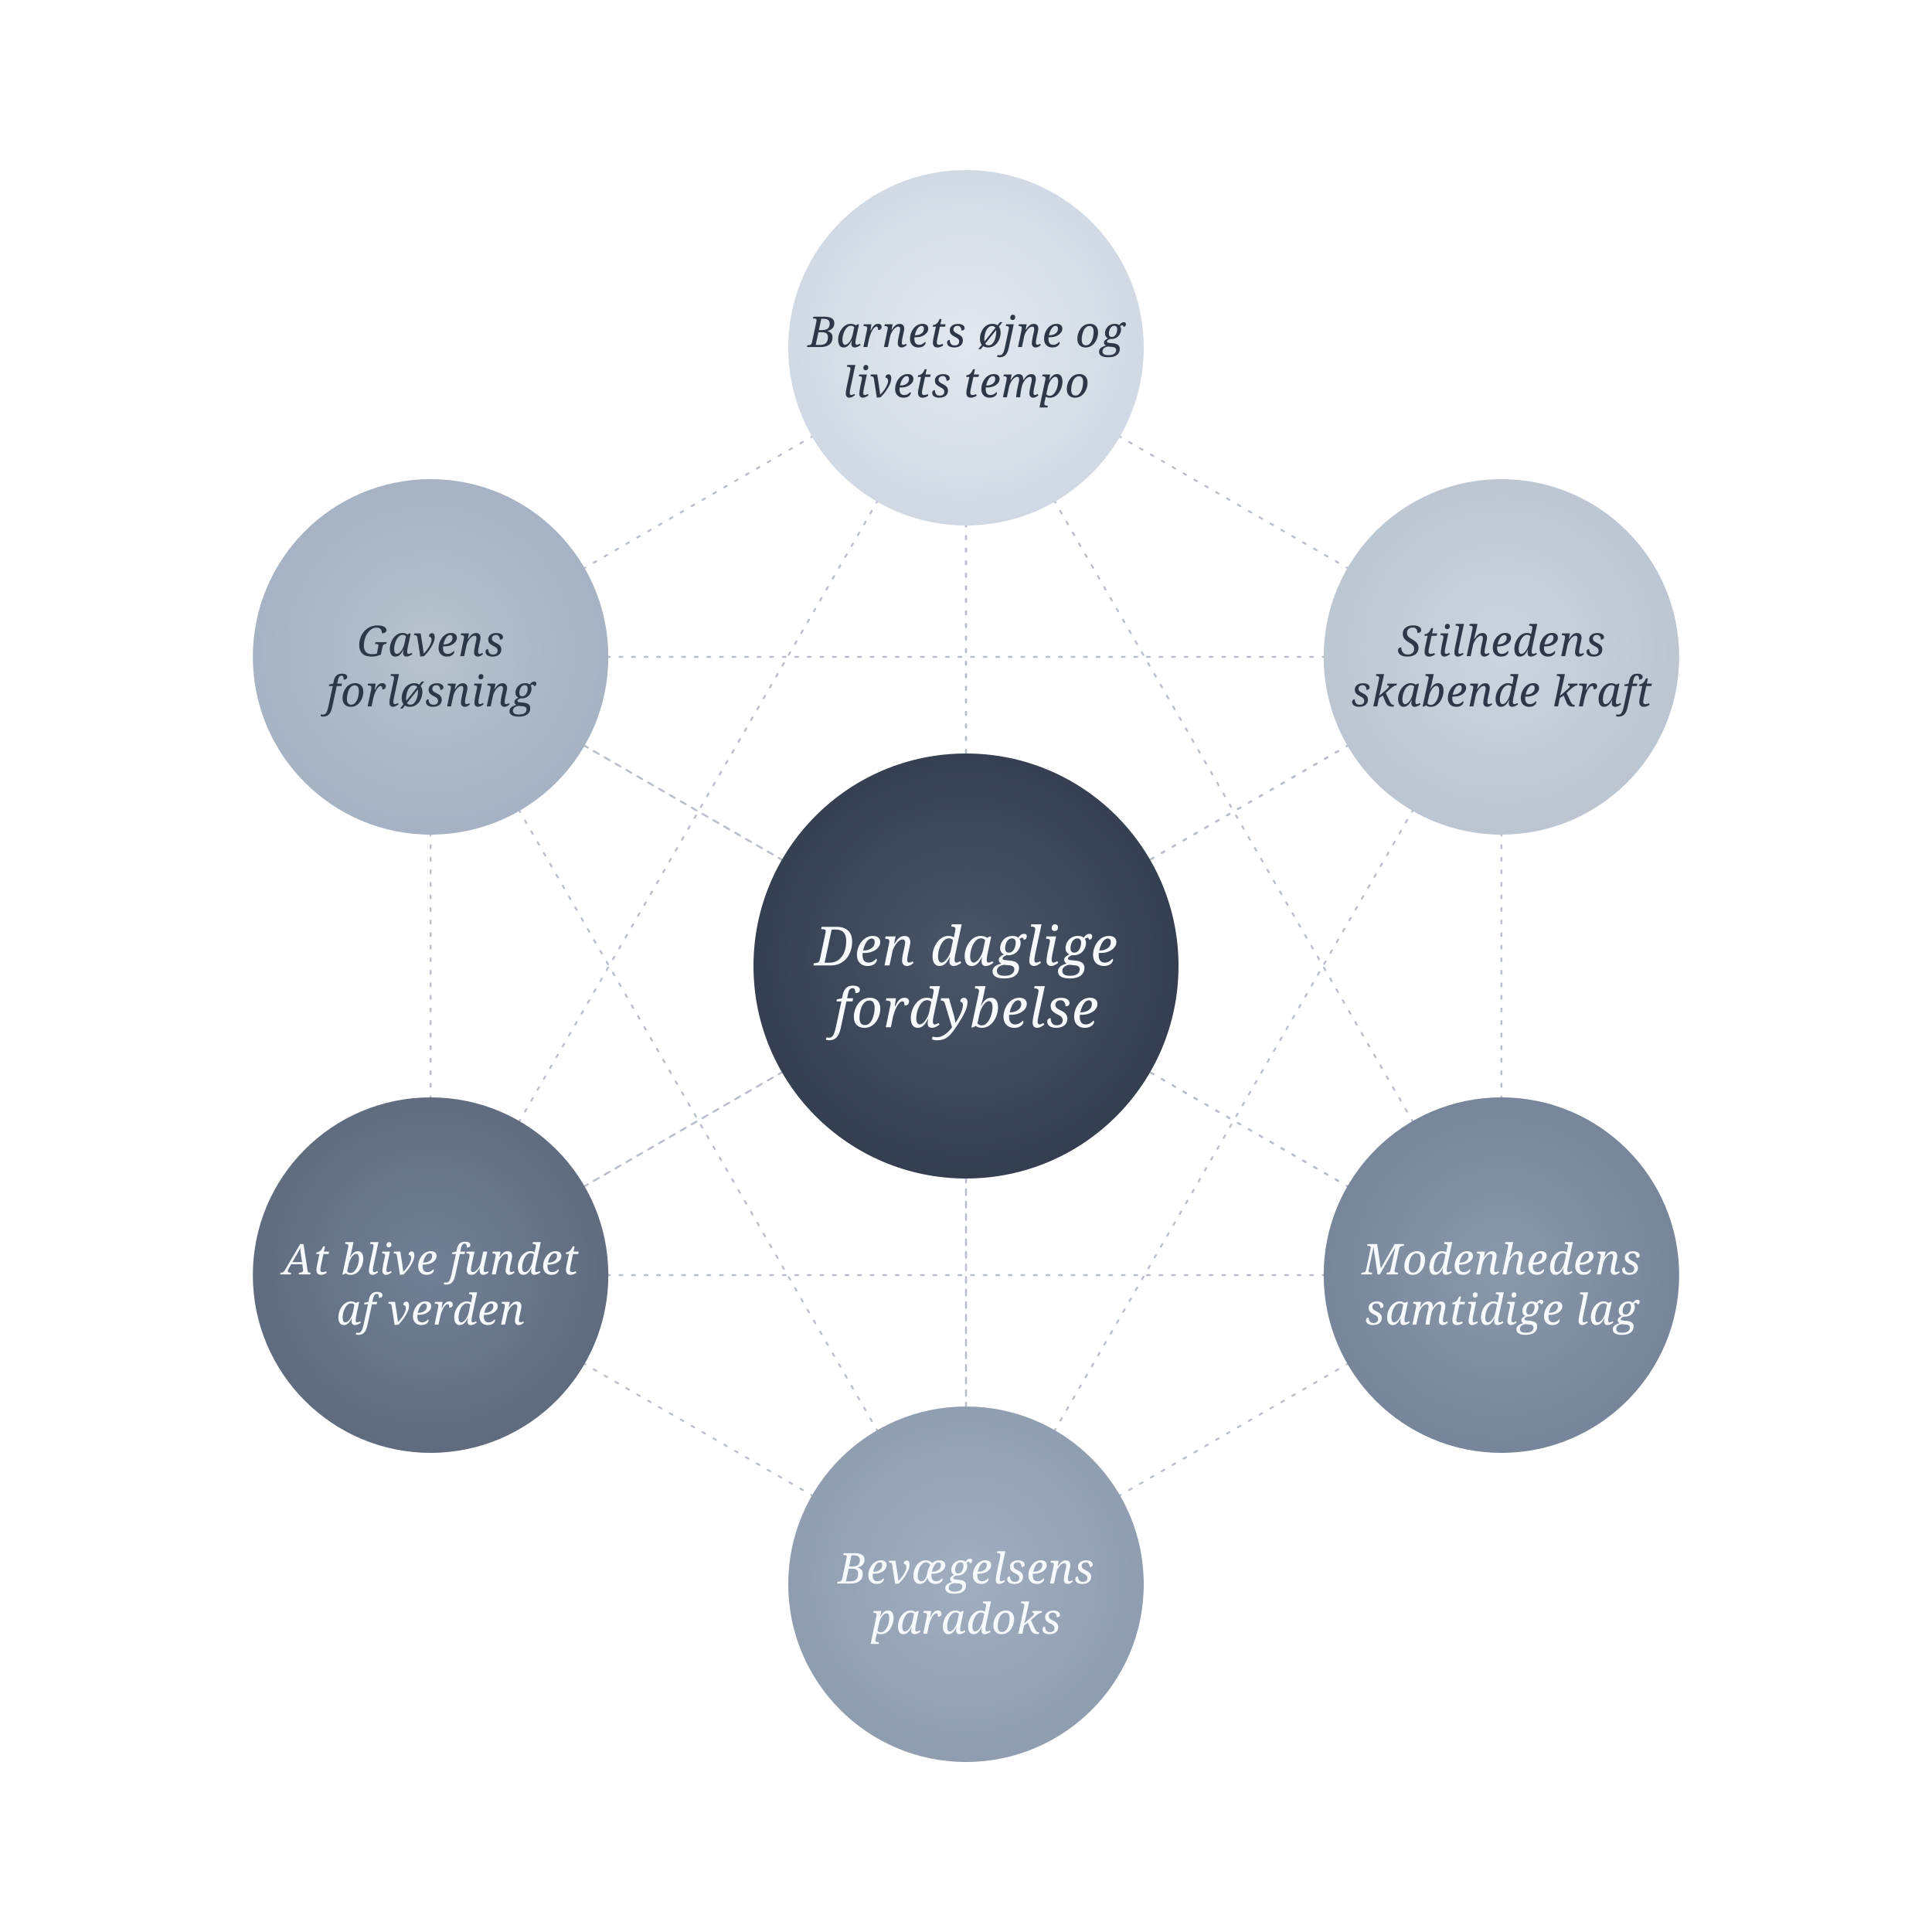
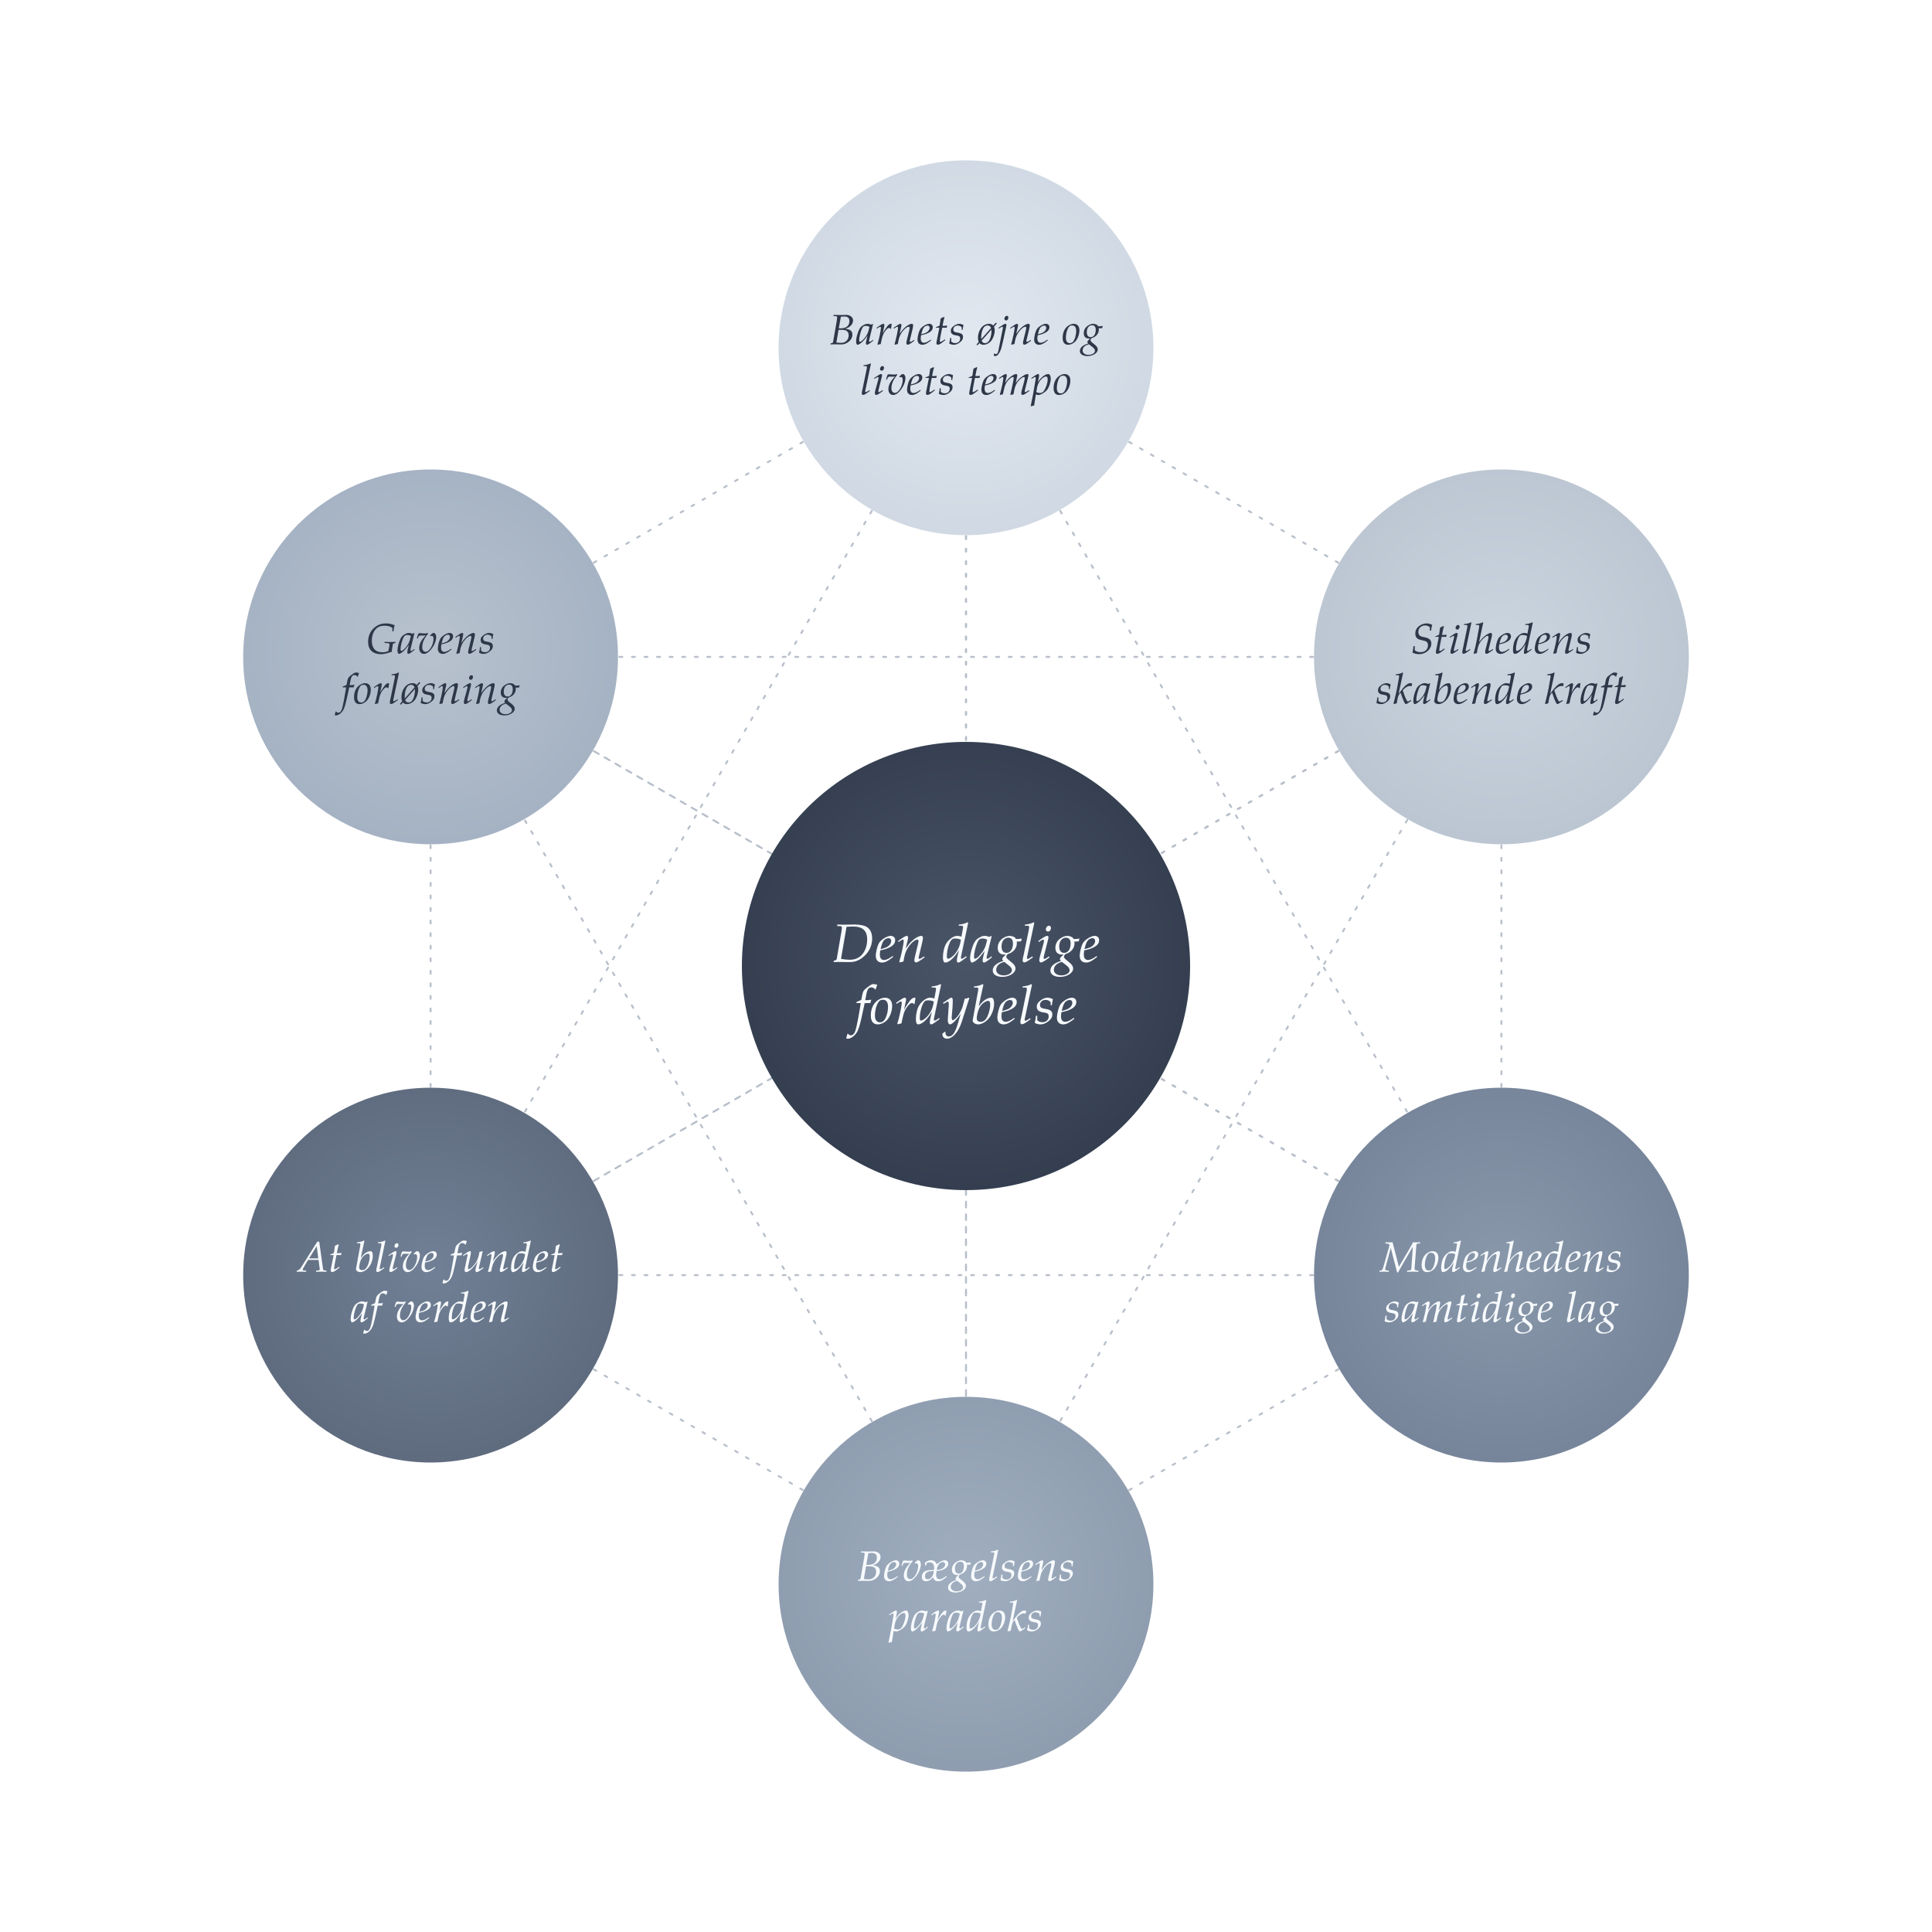
- <svg xmlns="http://www.w3.org/2000/svg" viewBox="0 0 1000 1000" style="font-family: 'Cormorant Garamond', serif;">
+ <svg xmlns="http://www.w3.org/2000/svg" viewBox="0 0 1000 1000" style="font-family: 'TeX Gyre Pagella', Palatino, serif;">
  <defs>
    <radialGradient id="g0" cx="50%" cy="48%" r="65%">
      <stop offset="0%" stop-color="#E2E8F0" />
      <stop offset="100%" stop-color="#CBD5E0" />
    </radialGradient>
    <radialGradient id="g1" cx="50%" cy="48%" r="65%">
      <stop offset="0%" stop-color="#CBD5E0" />
      <stop offset="100%" stop-color="#B8C2CE" />
    </radialGradient>
    <radialGradient id="g2" cx="50%" cy="48%" r="65%">
      <stop offset="0%" stop-color="#B8C2CE" />
      <stop offset="100%" stop-color="#A0AEC0" />
    </radialGradient>
    <radialGradient id="g3" cx="50%" cy="48%" r="65%">
      <stop offset="0%" stop-color="#A0AEC0" />
      <stop offset="100%" stop-color="#8A98AB" />
    </radialGradient>
    <radialGradient id="g4" cx="50%" cy="48%" r="65%">
      <stop offset="0%" stop-color="#8A98AB" />
      <stop offset="100%" stop-color="#718096" />
    </radialGradient>
    <radialGradient id="g5" cx="50%" cy="48%" r="65%">
      <stop offset="0%" stop-color="#718096" />
      <stop offset="100%" stop-color="#5A6678" />
    </radialGradient>
    <radialGradient id="g6" cx="50%" cy="48%" r="68%">
      <stop offset="0%" stop-color="#4A5568" />
      <stop offset="100%" stop-color="#2D3748" />
    </radialGradient>
  </defs>
  <g stroke="#718096" stroke-width="1" stroke-linecap="round" stroke-dasharray="1.5 5" fill="none" opacity="0.5">
    <line x1="500" y1="180" x2="500" y2="500" />
    <line x1="777.13" y1="340" x2="500" y2="500" />
    <line x1="777.13" y1="660" x2="500" y2="500" />
    <line x1="500" y1="820" x2="500" y2="500" />
    <line x1="222.87" y1="660" x2="500" y2="500" />
    <line x1="222.87" y1="340" x2="500" y2="500" />
    <line x1="500" y1="180" x2="777.13" y2="340" />
    <line x1="500" y1="180" x2="777.13" y2="660" />
    <line x1="500" y1="180" x2="500" y2="820" />
    <line x1="500" y1="180" x2="222.87" y2="660" />
    <line x1="500" y1="180" x2="222.87" y2="340" />
    <line x1="777.13" y1="340" x2="777.13" y2="660" />
    <line x1="777.13" y1="340" x2="500" y2="820" />
    <line x1="777.13" y1="340" x2="222.87" y2="660" />
    <line x1="777.13" y1="340" x2="222.87" y2="340" />
    <line x1="777.13" y1="660" x2="500" y2="820" />
    <line x1="777.13" y1="660" x2="222.87" y2="660" />
    <line x1="777.13" y1="660" x2="222.87" y2="340" />
    <line x1="500" y1="820" x2="222.87" y2="660" />
    <line x1="500" y1="820" x2="222.87" y2="340" />
    <line x1="222.87" y1="660" x2="222.87" y2="340" />
  </g>
-   <circle cx="500" cy="180" r="92" fill="url(#g0)" />
-   <circle cx="777.13" cy="340" r="92" fill="url(#g1)" />
-   <circle cx="777.13" cy="660" r="92" fill="url(#g4)" />
-   <circle cx="500" cy="820" r="92" fill="url(#g3)" />
-   <circle cx="222.87" cy="660" r="92" fill="url(#g5)" />
-   <circle cx="222.87" cy="340" r="92" fill="url(#g2)" />
-   <circle cx="500" cy="500" r="110" fill="url(#g6)" />
+   <circle cx="500" cy="180" r="97" fill="url(#g0)" />
+   <circle cx="777.13" cy="340" r="97" fill="url(#g1)" />
+   <circle cx="777.13" cy="660" r="97" fill="url(#g4)" />
+   <circle cx="500" cy="820" r="97" fill="url(#g3)" />
+   <circle cx="222.87" cy="660" r="97" fill="url(#g5)" />
+   <circle cx="222.87" cy="340" r="97" fill="url(#g2)" />
+   <circle cx="500" cy="500" r="116" fill="url(#g6)" />
  <g font-style="italic" font-weight="500" text-anchor="middle" dominant-baseline="middle" letter-spacing="0.015em">
    <g font-size="22" fill="#2D3748">
      <text x="500" y="172">Barnets øjne og</text>
      <text x="500" y="198">livets tempo</text>
      <text x="777.13" y="332">Stilhedens</text>
      <text x="777.13" y="358">skabende kraft</text>
      <text x="222.87" y="332">Gavens</text>
      <text x="222.87" y="358">forløsning</text>
    </g>
    <g font-size="22" fill="#F7FAFC">
      <text x="777.13" y="652">Modenhedens</text>
      <text x="777.13" y="678">samtidige lag</text>
      <text x="500" y="812">Bevægelsens</text>
      <text x="500" y="838">paradoks</text>
      <text x="222.87" y="652">At blive fundet</text>
      <text x="222.87" y="678">af verden</text>
    </g>
    <g font-size="28" fill="#F7FAFC">
      <text x="500" y="490">Den daglige</text>
      <text x="500" y="522">fordybelse</text>
    </g>
  </g>
</svg>
